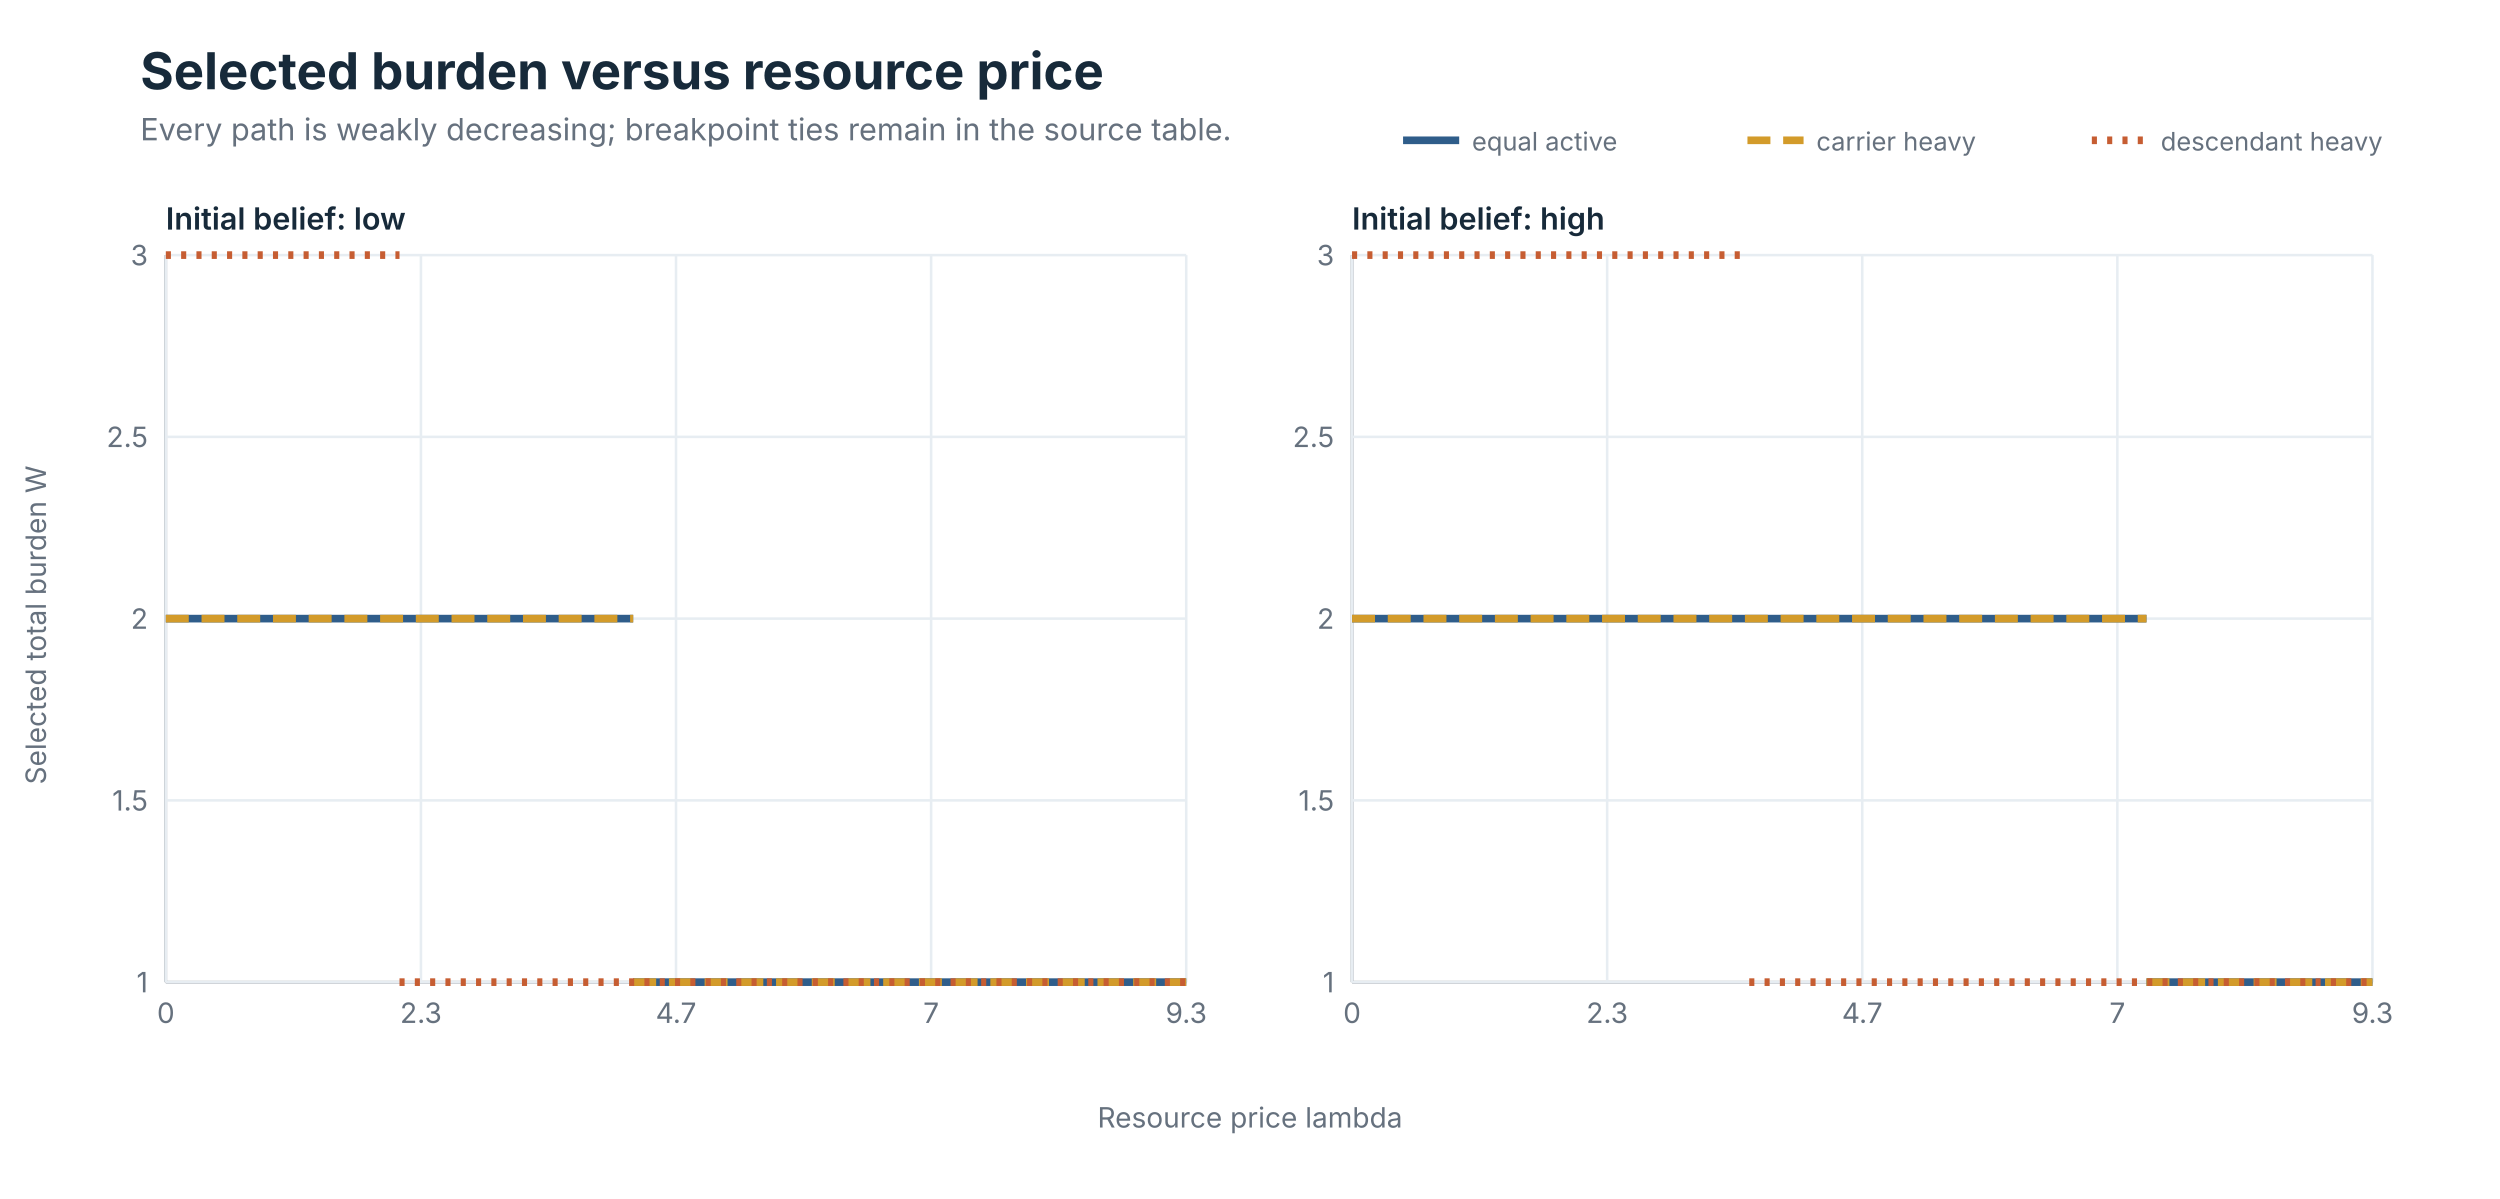
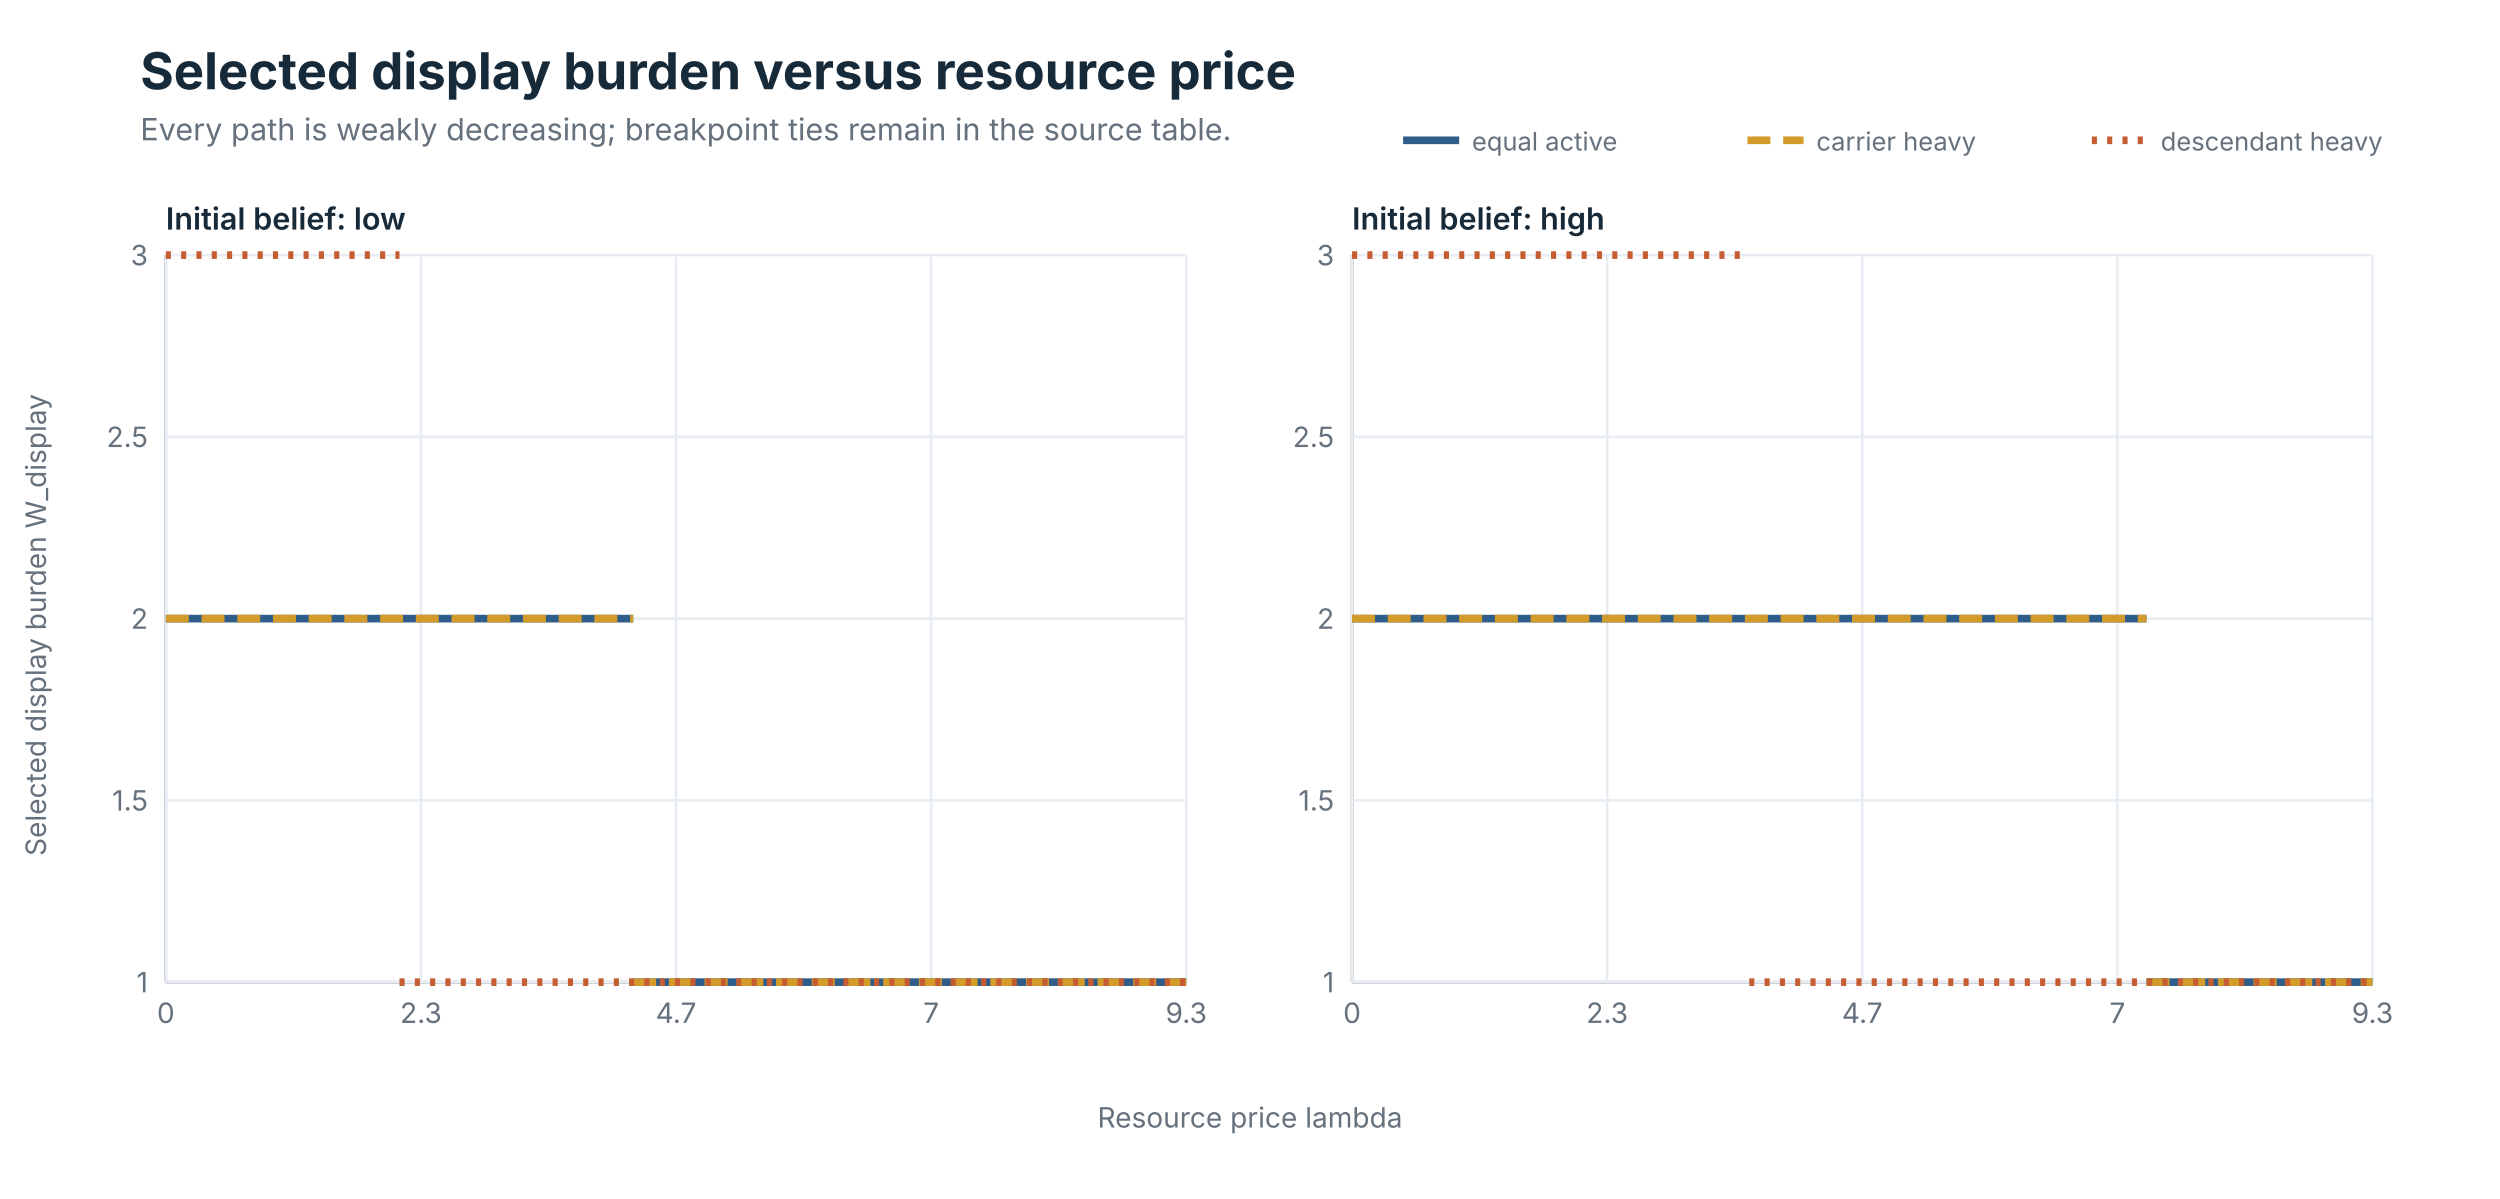
<svg xmlns="http://www.w3.org/2000/svg" width="980" height="470" viewBox="0 0 980 470" role="img" aria-labelledby="title desc">
  <rect width="100%" height="100%" fill="#ffffff" />
  <style>text{font-family:-apple-system,BlinkMacSystemFont,'Segoe UI',sans-serif;fill:#172a3a}.title{font-size:20px;font-weight:650}.subtitle{font-size:12px;fill:#66717e}.axis{font-size:11px;fill:#66717e}.label{font-size:12px}.small{font-size:10px;fill:#66717e}</style>
-   <text x="55" y="35" class="title">Selected burden versus resource price</text>
+   <text x="55" y="35" class="title">Selected display burden versus resource price</text>
  <text x="55" y="55" class="subtitle">Every path is weakly decreasing; breakpoint ties remain in the source table.</text>
  <text x="65" y="90" class="label" font-weight="600">Initial belief: low</text>
  <line x1="65" y1="385" x2="465" y2="385" stroke="#66717e" />
  <line x1="65" y1="100" x2="65" y2="385" stroke="#66717e" />
  <line x1="65.0" y1="100" x2="65.0" y2="385" stroke="#e7edf2" />
  <line x1="65" y1="100.0" x2="465" y2="100.0" stroke="#e7edf2" />
  <text x="65.0" y="401" text-anchor="middle" class="axis">0</text>
  <text x="58" y="104.0" text-anchor="end" class="axis">3</text>
  <line x1="165.0" y1="100" x2="165.0" y2="385" stroke="#e7edf2" />
  <line x1="65" y1="171.25" x2="465" y2="171.25" stroke="#e7edf2" />
  <text x="165.0" y="401" text-anchor="middle" class="axis">2.3</text>
  <text x="58" y="175.25" text-anchor="end" class="axis">2.5</text>
  <line x1="265.0" y1="100" x2="265.0" y2="385" stroke="#e7edf2" />
  <line x1="65" y1="242.5" x2="465" y2="242.5" stroke="#e7edf2" />
  <text x="265.0" y="401" text-anchor="middle" class="axis">4.7</text>
  <text x="58" y="246.5" text-anchor="end" class="axis">2</text>
  <line x1="365.0" y1="100" x2="365.0" y2="385" stroke="#e7edf2" />
  <line x1="65" y1="313.75" x2="465" y2="313.75" stroke="#e7edf2" />
  <text x="365.0" y="401" text-anchor="middle" class="axis">7</text>
  <text x="58" y="317.75" text-anchor="end" class="axis">1.5</text>
  <line x1="465.0" y1="100" x2="465.0" y2="385" stroke="#e7edf2" />
  <line x1="65" y1="385.0" x2="465" y2="385.0" stroke="#e7edf2" />
  <text x="465.0" y="401" text-anchor="middle" class="axis">9.3</text>
  <text x="58" y="389.0" text-anchor="end" class="axis">1</text>
  <line x1="65.0" y1="242.5" x2="248.211" y2="242.5" stroke="#2f5d8a" stroke-width="3" stroke-dasharray="" />
  <line x1="248.211" y1="385.0" x2="465.0" y2="385.0" stroke="#2f5d8a" stroke-width="3" stroke-dasharray="" />
  <line x1="65.0" y1="242.5" x2="248.211" y2="242.5" stroke="#d39b2a" stroke-width="3" stroke-dasharray="9 5" />
  <line x1="248.211" y1="385.0" x2="465.0" y2="385.0" stroke="#d39b2a" stroke-width="3" stroke-dasharray="9 5" />
  <line x1="65.0" y1="100.0" x2="156.605" y2="100.0" stroke="#c65d32" stroke-width="3" stroke-dasharray="2 4" />
  <line x1="156.605" y1="385.0" x2="465.0" y2="385.0" stroke="#c65d32" stroke-width="3" stroke-dasharray="2 4" />
  <text x="530" y="90" class="label" font-weight="600">Initial belief: high</text>
  <line x1="530" y1="385" x2="930" y2="385" stroke="#66717e" />
  <line x1="530" y1="100" x2="530" y2="385" stroke="#66717e" />
  <line x1="530.0" y1="100" x2="530.0" y2="385" stroke="#e7edf2" />
  <line x1="530" y1="100.0" x2="930" y2="100.0" stroke="#e7edf2" />
  <text x="530.0" y="401" text-anchor="middle" class="axis">0</text>
  <text x="523" y="104.0" text-anchor="end" class="axis">3</text>
  <line x1="630.0" y1="100" x2="630.0" y2="385" stroke="#e7edf2" />
  <line x1="530" y1="171.25" x2="930" y2="171.25" stroke="#e7edf2" />
  <text x="630.0" y="401" text-anchor="middle" class="axis">2.3</text>
  <text x="523" y="175.25" text-anchor="end" class="axis">2.5</text>
  <line x1="730.0" y1="100" x2="730.0" y2="385" stroke="#e7edf2" />
  <line x1="530" y1="242.5" x2="930" y2="242.5" stroke="#e7edf2" />
  <text x="730.0" y="401" text-anchor="middle" class="axis">4.7</text>
  <text x="523" y="246.5" text-anchor="end" class="axis">2</text>
  <line x1="830.0" y1="100" x2="830.0" y2="385" stroke="#e7edf2" />
  <line x1="530" y1="313.75" x2="930" y2="313.75" stroke="#e7edf2" />
  <text x="830.0" y="401" text-anchor="middle" class="axis">7</text>
  <text x="523" y="317.75" text-anchor="end" class="axis">1.5</text>
  <line x1="930.0" y1="100" x2="930.0" y2="385" stroke="#e7edf2" />
  <line x1="530" y1="385.0" x2="930" y2="385.0" stroke="#e7edf2" />
  <text x="930.0" y="401" text-anchor="middle" class="axis">9.3</text>
  <text x="523" y="389.0" text-anchor="end" class="axis">1</text>
  <line x1="530.0" y1="242.5" x2="841.413" y2="242.5" stroke="#2f5d8a" stroke-width="3" stroke-dasharray="" />
  <line x1="841.413" y1="385.0" x2="930.0" y2="385.0" stroke="#2f5d8a" stroke-width="3" stroke-dasharray="" />
  <line x1="530.0" y1="242.5" x2="841.413" y2="242.5" stroke="#d39b2a" stroke-width="3" stroke-dasharray="9 5" />
  <line x1="841.413" y1="385.0" x2="930.0" y2="385.0" stroke="#d39b2a" stroke-width="3" stroke-dasharray="9 5" />
  <line x1="530.0" y1="100.0" x2="685.707" y2="100.0" stroke="#c65d32" stroke-width="3" stroke-dasharray="2 4" />
  <line x1="685.707" y1="385.0" x2="930.0" y2="385.0" stroke="#c65d32" stroke-width="3" stroke-dasharray="2 4" />
  <text x="490" y="442" text-anchor="middle" class="axis">Resource price lambda</text>
-   <text x="18" y="245" text-anchor="middle" class="axis" transform="rotate(-90 18 245)">Selected total burden W</text>
+   <text x="18" y="245" text-anchor="middle" class="axis" transform="rotate(-90 18 245)">Selected display burden W_display</text>
  <line x1="550" y1="55" x2="572" y2="55" stroke="#2f5d8a" stroke-width="3" stroke-dasharray="" />
  <text x="577" y="59" class="small">equal active</text>
  <line x1="685" y1="55" x2="707" y2="55" stroke="#d39b2a" stroke-width="3" stroke-dasharray="9 5" />
  <text x="712" y="59" class="small">carrier heavy</text>
  <line x1="820" y1="55" x2="842" y2="55" stroke="#c65d32" stroke-width="3" stroke-dasharray="2 4" />
  <text x="847" y="59" class="small">descendant heavy</text>
</svg>
